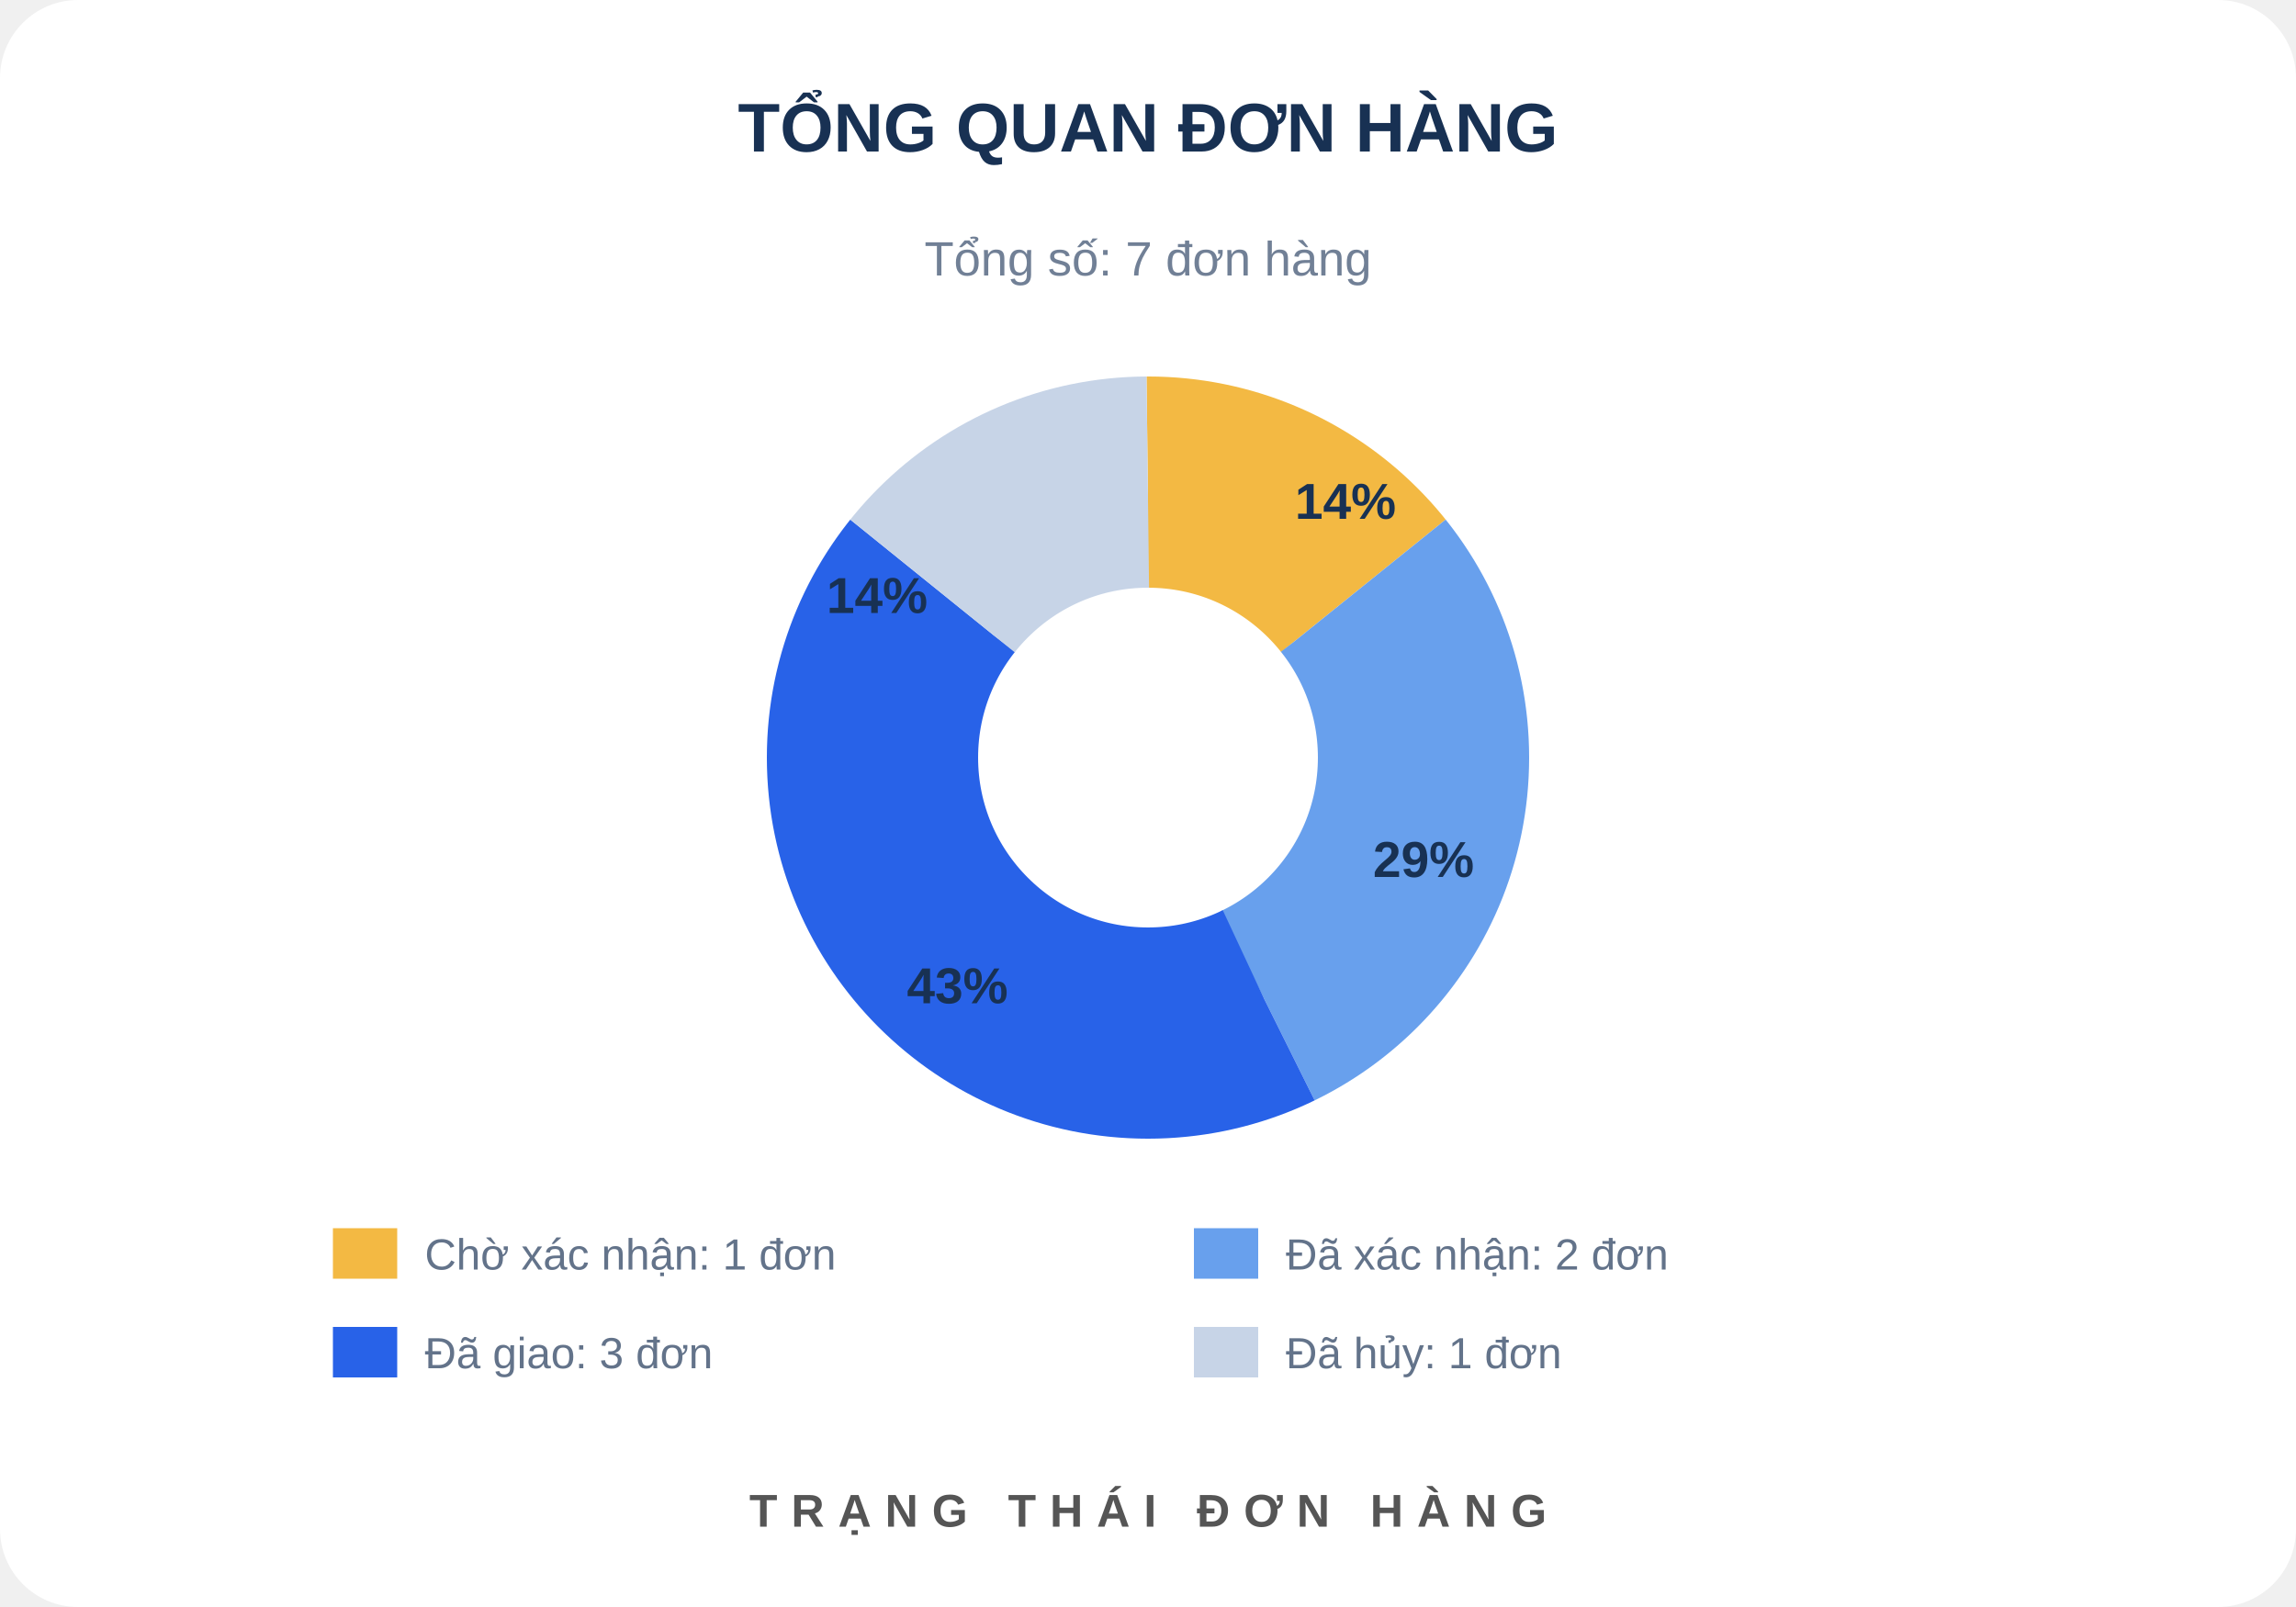
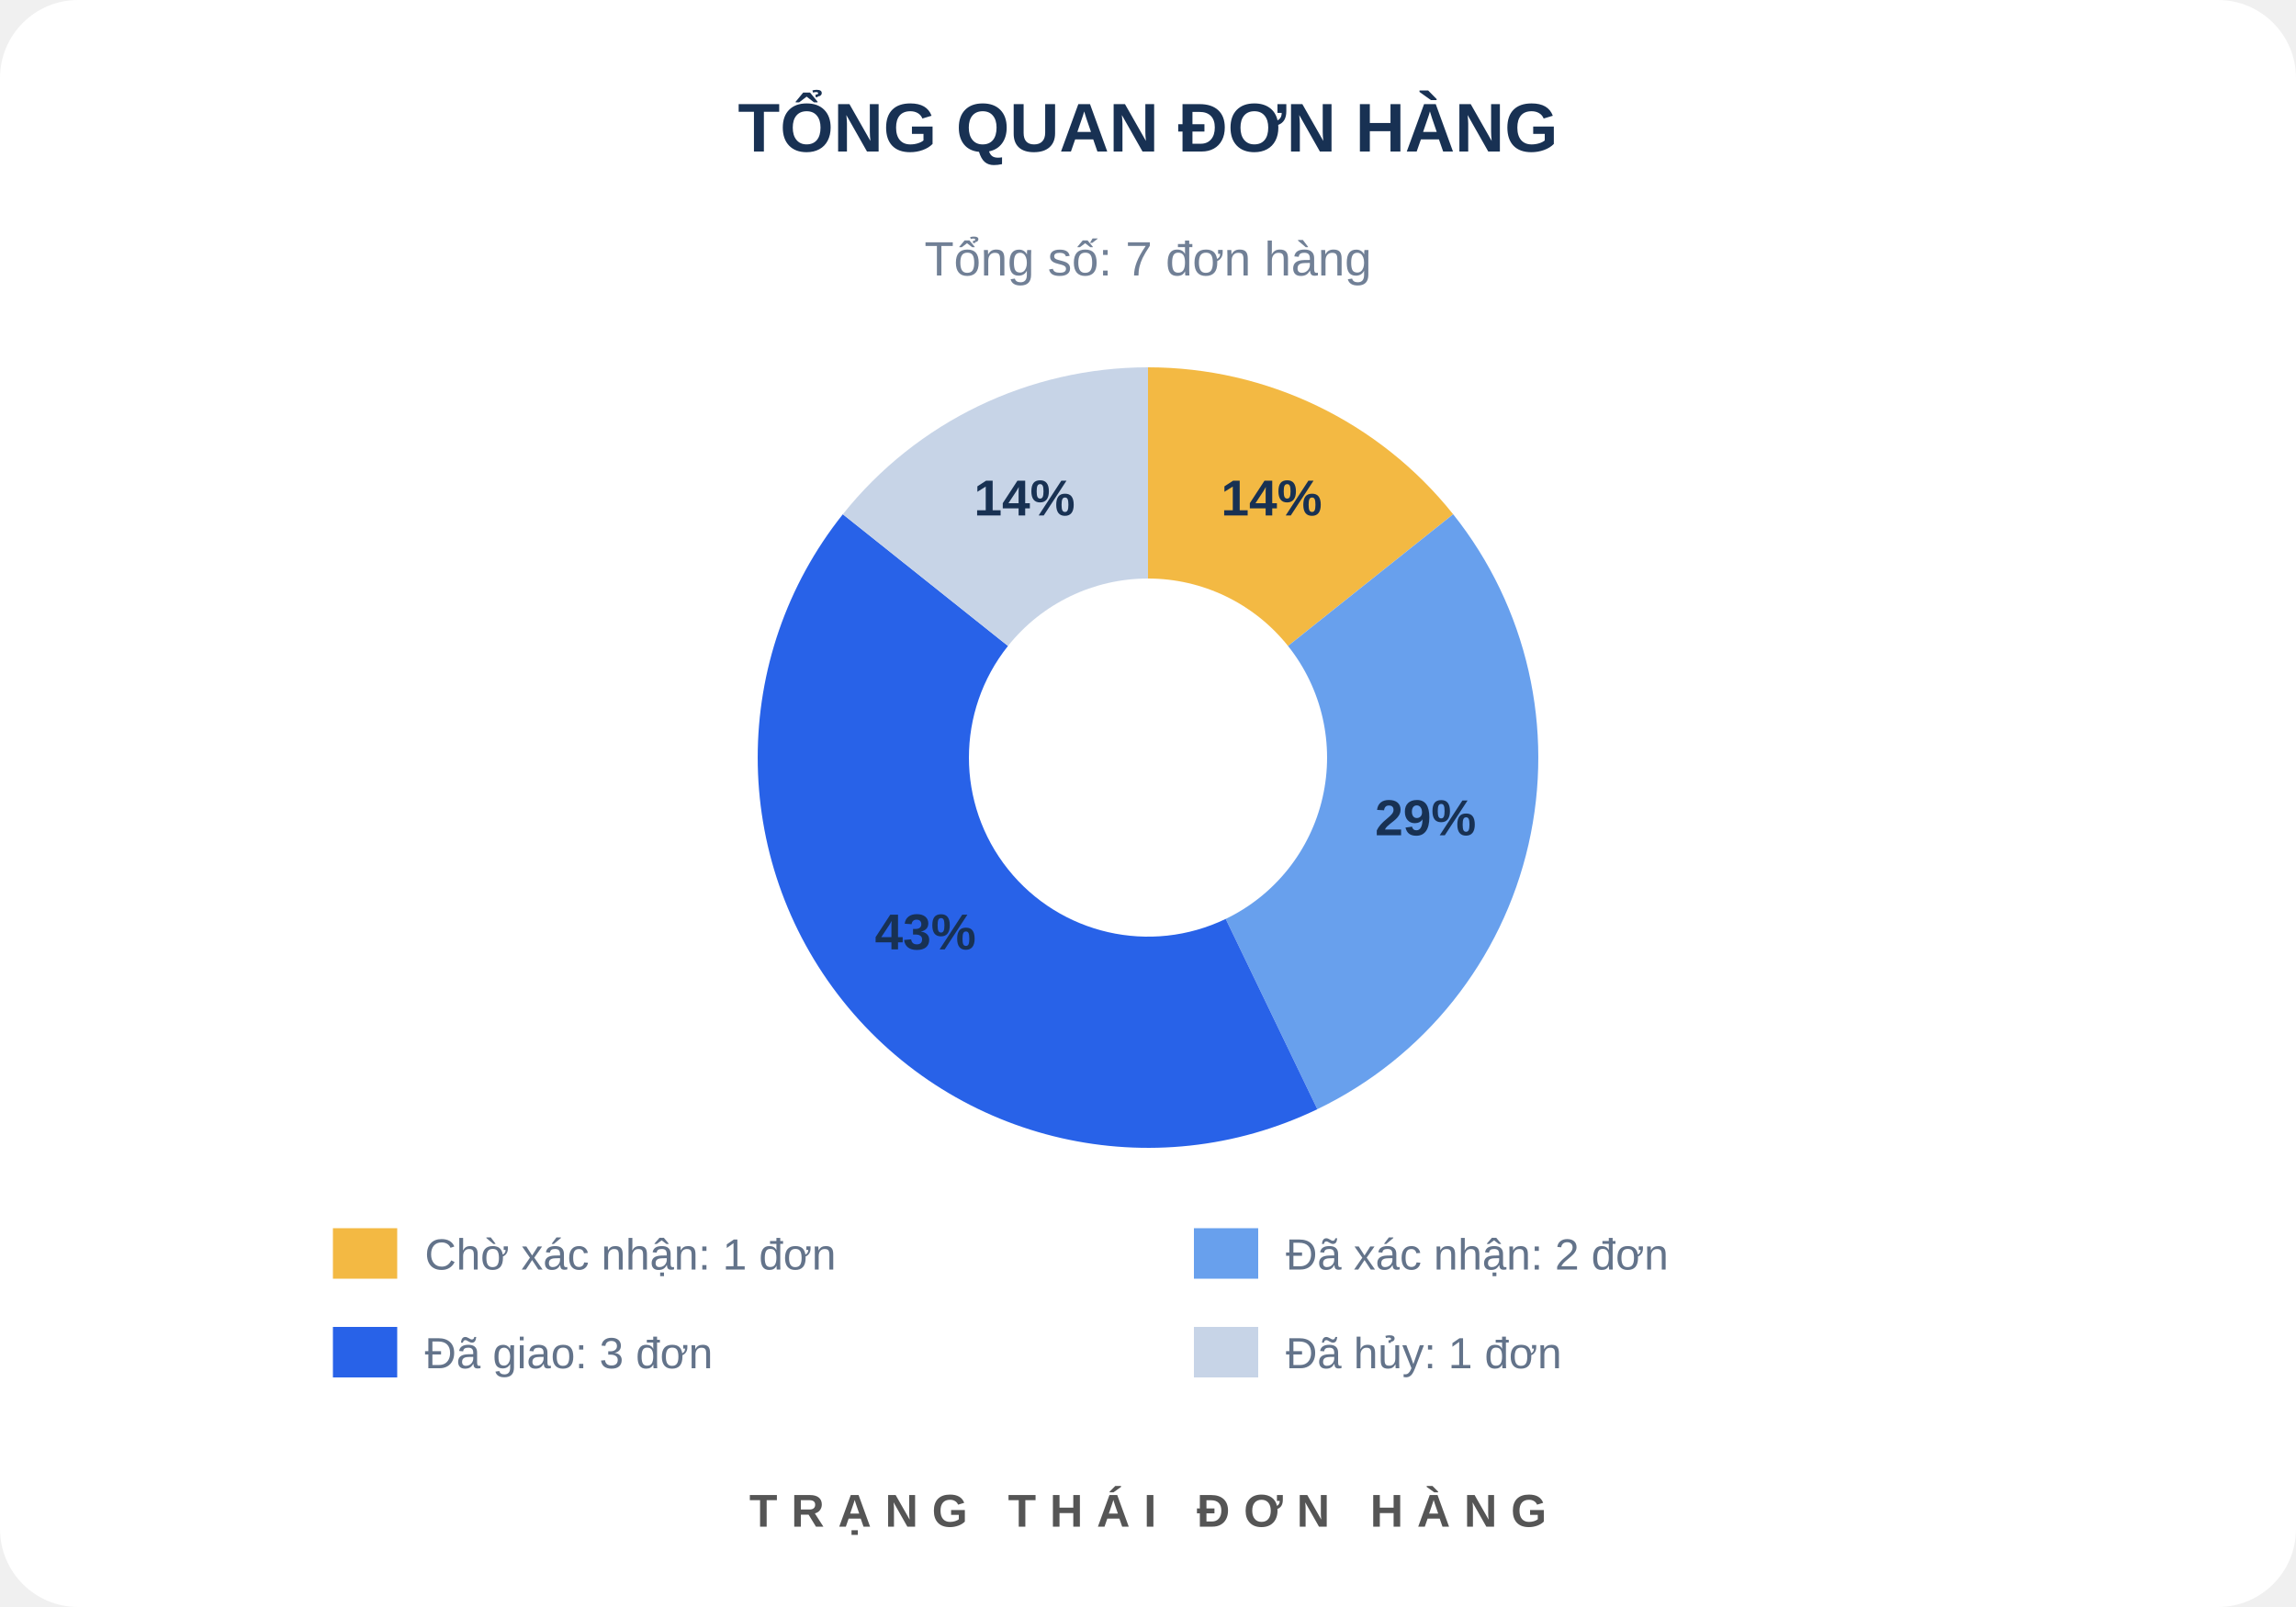
<svg xmlns="http://www.w3.org/2000/svg" width="1000" height="700" viewBox="0 0 1000 700">
  <rect width="1000" height="700" rx="34" fill="#fff" />
  <text x="500" y="66" text-anchor="middle" font-family="Arial,sans-serif" font-size="30" font-weight="700" fill="#183153">TỔNG QUAN ĐƠN HÀNG</text>
  <text x="500" y="120" text-anchor="middle" font-family="Arial,sans-serif" font-size="21" fill="#718096">Tổng số: 7 đơn hàng</text>
-   <g transform="rotate(-90 500 330)" fill="none" stroke-width="92">
-     <circle cx="500" cy="330" r="120" stroke="#f3b943" stroke-dasharray="107.72 646.26" stroke-dashoffset="0" />
-     <circle cx="500" cy="330" r="120" stroke="#68a0ed" stroke-dasharray="215.42 538.56" stroke-dashoffset="-107.72" />
-     <circle cx="500" cy="330" r="120" stroke="#2862e8" stroke-dasharray="323.13 430.85" stroke-dashoffset="-323.14" />
-     <circle cx="500" cy="330" r="120" stroke="#c7d4e7" stroke-dasharray="107.70 646.28" stroke-dashoffset="-646.27" />
+   <g>
+     <path d="M 500.00 160.00 A 170 170 0 0 1 632.91 224.01 L 560.98 281.37 A 78 78 0 0 0 500.00 252.00 Z" fill="#f3b943" />
+     <path d="M 632.91 224.01 A 170 170 0 0 1 573.76 483.16 L 533.84 400.28 A 78 78 0 0 0 560.98 281.37 Z" fill="#68a0ed" />
+     <path d="M 573.76 483.16 A 170 170 0 0 1 367.09 224.01 L 439.02 281.37 A 78 78 0 0 0 533.84 400.28 Z" fill="#2862e8" />
+     <path d="M 367.09 224.01 A 170 170 0 0 1 500.00 160.00 L 500.00 252.00 A 78 78 0 0 0 439.02 281.37 Z" fill="#c7d4e7" />
  </g>
  <g font-family="Arial,sans-serif" font-size="22" font-weight="700" fill="#183153" text-anchor="middle">
-     <text x="586" y="226">14%</text>
-     <text x="620" y="382">29%</text>
-     <text x="417" y="437">43%</text>
-     <text x="382" y="267">14%</text>
+     <text x="553.80" y="218.28" text-anchor="middle" dominant-baseline="middle">14%</text>
+     <text x="620.89" y="357.59" text-anchor="middle" dominant-baseline="middle">29%</text>
+     <text x="403.05" y="407.31" text-anchor="middle" dominant-baseline="middle">43%</text>
+     <text x="446.20" y="218.28" text-anchor="middle" dominant-baseline="middle">14%</text>
  </g>
  <g font-family="Arial,sans-serif" font-size="19" fill="#63738a">
    <rect x="145" y="535" width="28" height="22" fill="#f3b943" />
    <text x="185" y="553">Chờ xác nhận: 1 đơn</text>
    <rect x="520" y="535" width="28" height="22" fill="#68a0ed" />
    <text x="560" y="553">Đã xác nhận: 2 đơn</text>
    <rect x="145" y="578" width="28" height="22" fill="#2862e8" />
    <text x="185" y="596">Đã giao: 3 đơn</text>
    <rect x="520" y="578" width="28" height="22" fill="#c7d4e7" />
    <text x="560" y="596">Đã hủy: 1 đơn</text>
  </g>
  <text x="500" y="665" text-anchor="middle" font-family="Arial,sans-serif" font-size="20" font-weight="700" letter-spacing="6" fill="#555">TRẠNG THÁI ĐƠN HÀNG</text>
</svg>
